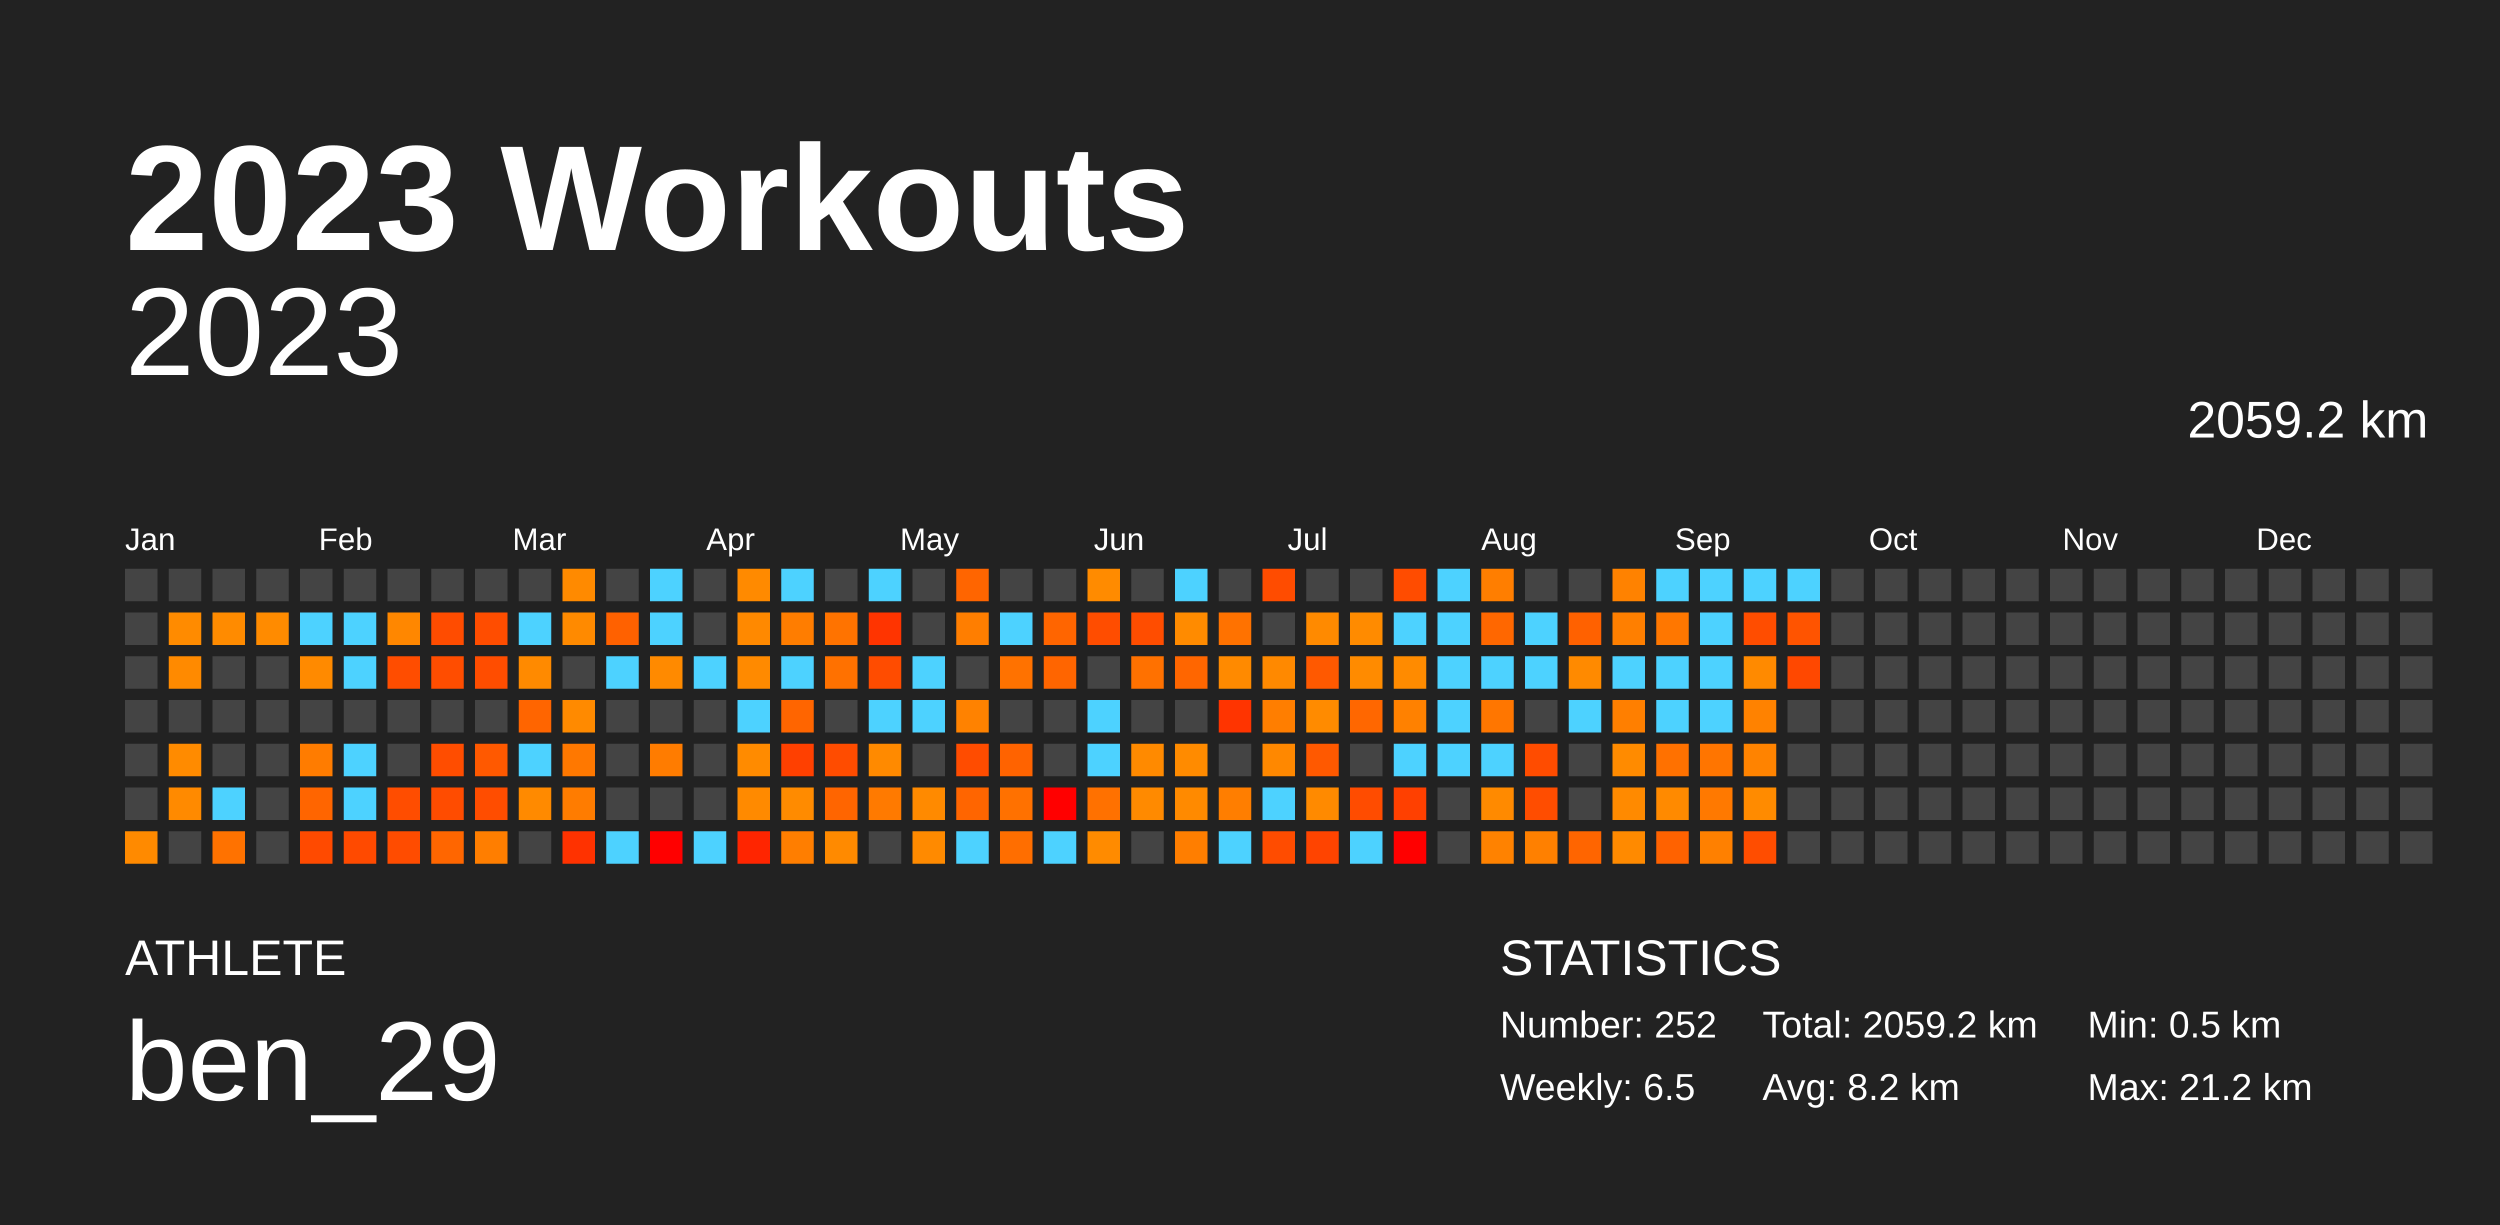
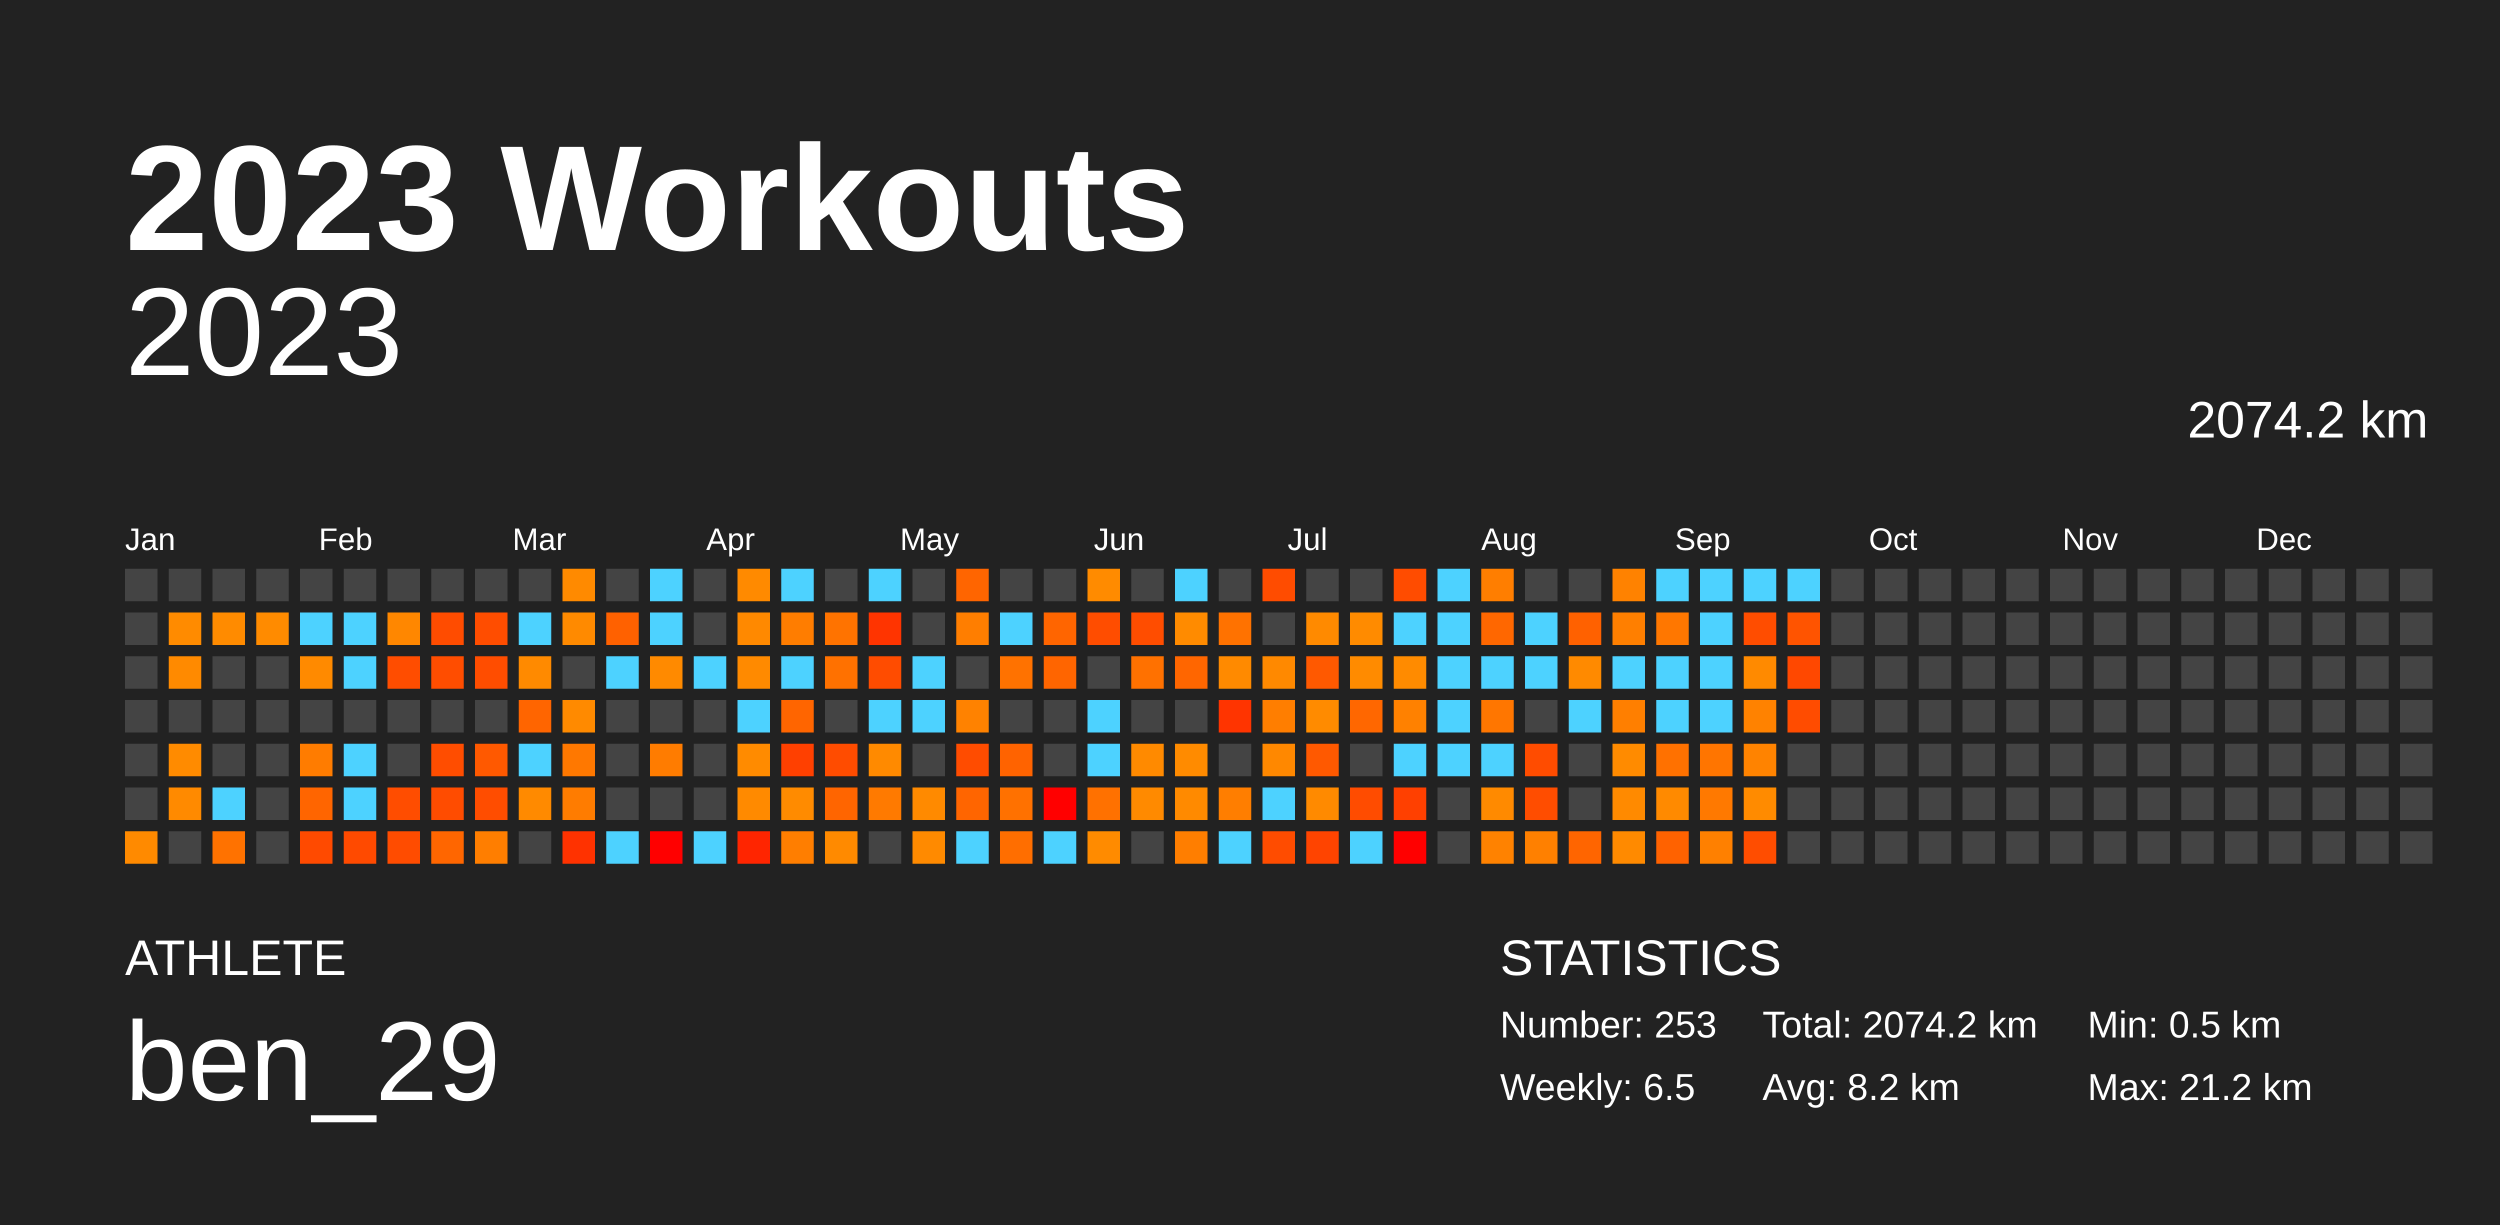
<svg xmlns="http://www.w3.org/2000/svg" baseProfile="full" height="98mm" version="1.1" viewBox="0,0,200,98" width="200mm">
  <defs />
  <rect fill="#222222" height="98" width="200" x="0" y="0" />
  <text fill="#FFFFFF" style="font-size:12px; font-family:Arial; font-weight:bold;" x="10" y="20">2023 Workouts</text>
  <text fill="#FFFFFF" style="font-size:4px; font-family:Arial" x="10" y="78">ATHLETE</text>
  <text fill="#FFFFFF" style="font-size:9px; font-family:Arial" x="10" y="88">ben_29</text>
  <text fill="#FFFFFF" style="font-size:4px; font-family:Arial" x="120" y="78">STATISTICS</text>
-   <text fill="#FFFFFF" style="font-size:3px; font-family:Arial" x="120" y="83">Number: 252</text>
+   <text fill="#FFFFFF" style="font-size:3px; font-family:Arial" x="120" y="83">Number: 253</text>
  <text fill="#FFFFFF" style="font-size:3px; font-family:Arial" x="120" y="88">Weekly: 6.5</text>
-   <text fill="#FFFFFF" style="font-size:3px; font-family:Arial" x="141" y="83">Total: 2059.2 km</text>
+   <text fill="#FFFFFF" style="font-size:3px; font-family:Arial" x="141" y="83">Total: 2074.2 km</text>
  <text fill="#FFFFFF" style="font-size:3px; font-family:Arial" x="141" y="88">Avg: 8.2 km</text>
  <text fill="#FFFFFF" style="font-size:3px; font-family:Arial" x="167" y="83">Min: 0.5 km</text>
  <text fill="#FFFFFF" style="font-size:3px; font-family:Arial" x="167" y="88">Max: 21.2 km</text>
  <text alignment-baseline="hanging" fill="#FFFFFF" style="font-size:10.0px; font-family:Arial;" x="10" y="30">2023</text>
-   <text alignment-baseline="hanging" fill="#FFFFFF" style="font-size:4.125px; font-family:Arial;" x="175" y="35">2059.2 km</text>
+   <text alignment-baseline="hanging" fill="#FFFFFF" style="font-size:4.125px; font-family:Arial;" x="175" y="35">2074.2 km</text>
  <text fill="#FFFFFF" style="font-size:2.5px; font-family:Arial" x="10.0" y="44">Jan</text>
  <text fill="#FFFFFF" style="font-size:2.5px; font-family:Arial" x="25.5" y="44">Feb</text>
  <text fill="#FFFFFF" style="font-size:2.5px; font-family:Arial" x="41.0" y="44">Mar</text>
  <text fill="#FFFFFF" style="font-size:2.5px; font-family:Arial" x="56.5" y="44">Apr</text>
  <text fill="#FFFFFF" style="font-size:2.5px; font-family:Arial" x="72.0" y="44">May</text>
  <text fill="#FFFFFF" style="font-size:2.5px; font-family:Arial" x="87.5" y="44">Jun</text>
  <text fill="#FFFFFF" style="font-size:2.5px; font-family:Arial" x="103.0" y="44">Jul</text>
  <text fill="#FFFFFF" style="font-size:2.5px; font-family:Arial" x="118.5" y="44">Aug</text>
  <text fill="#FFFFFF" style="font-size:2.5px; font-family:Arial" x="134.0" y="44">Sep</text>
  <text fill="#FFFFFF" style="font-size:2.5px; font-family:Arial" x="149.5" y="44">Oct</text>
  <text fill="#FFFFFF" style="font-size:2.5px; font-family:Arial" x="165.0" y="44">Nov</text>
  <text fill="#FFFFFF" style="font-size:2.5px; font-family:Arial" x="180.5" y="44">Dec</text>
  <rect fill="#444444" height="2.6" width="2.6" x="10.0" y="45.5" />
  <rect fill="#444444" height="2.6" width="2.6" x="10.0" y="49.0" />
  <rect fill="#444444" height="2.6" width="2.6" x="10.0" y="52.5" />
  <rect fill="#444444" height="2.6" width="2.6" x="10.0" y="56.0" />
  <rect fill="#444444" height="2.6" width="2.6" x="10.0" y="59.5" />
  <rect fill="#444444" height="2.6" width="2.6" x="10.0" y="63.0" />
  <rect fill="#ff8a00" height="2.6" width="2.6" x="10.0" y="66.5" />
  <rect fill="#444444" height="2.6" width="2.6" x="13.5" y="45.5" />
  <rect fill="#ff8b00" height="2.6" width="2.6" x="13.5" y="49.0" />
  <rect fill="#ff8a00" height="2.6" width="2.6" x="13.5" y="52.5" />
  <rect fill="#444444" height="2.6" width="2.6" x="13.5" y="56.0" />
  <rect fill="#ff8b00" height="2.6" width="2.6" x="13.5" y="59.5" />
  <rect fill="#ff8a00" height="2.6" width="2.6" x="13.5" y="63.0" />
  <rect fill="#444444" height="2.6" width="2.6" x="13.5" y="66.5" />
  <rect fill="#444444" height="2.6" width="2.6" x="17.0" y="45.5" />
  <rect fill="#ff8b00" height="2.6" width="2.6" x="17.0" y="49.0" />
  <rect fill="#444444" height="2.6" width="2.6" x="17.0" y="52.5" />
  <rect fill="#444444" height="2.6" width="2.6" x="17.0" y="56.0" />
  <rect fill="#444444" height="2.6" width="2.6" x="17.0" y="59.5" />
  <rect fill="#4dd2ff" height="2.6" width="2.6" x="17.0" y="63.0" />
  <rect fill="#ff7200" height="2.6" width="2.6" x="17.0" y="66.5" />
  <rect fill="#444444" height="2.6" width="2.6" x="20.5" y="45.5" />
  <rect fill="#ff8b00" height="2.6" width="2.6" x="20.5" y="49.0" />
  <rect fill="#444444" height="2.6" width="2.6" x="20.5" y="52.5" />
  <rect fill="#444444" height="2.6" width="2.6" x="20.5" y="56.0" />
  <rect fill="#444444" height="2.6" width="2.6" x="20.5" y="59.5" />
  <rect fill="#444444" height="2.6" width="2.6" x="20.5" y="63.0" />
  <rect fill="#444444" height="2.6" width="2.6" x="20.5" y="66.5" />
  <rect fill="#444444" height="2.6" width="2.6" x="24.0" y="45.5" />
  <rect fill="#4dd2ff" height="2.6" width="2.6" x="24.0" y="49.0" />
  <rect fill="#ff8a00" height="2.6" width="2.6" x="24.0" y="52.5" />
  <rect fill="#444444" height="2.6" width="2.6" x="24.0" y="56.0" />
  <rect fill="#ff7c00" height="2.6" width="2.6" x="24.0" y="59.5" />
  <rect fill="#ff6500" height="2.6" width="2.6" x="24.0" y="63.0" />
  <rect fill="#ff4a00" height="2.6" width="2.6" x="24.0" y="66.5" />
  <rect fill="#444444" height="2.6" width="2.6" x="27.5" y="45.5" />
  <rect fill="#4dd2ff" height="2.6" width="2.6" x="27.5" y="49.0" />
  <rect fill="#4dd2ff" height="2.6" width="2.6" x="27.5" y="52.5" />
  <rect fill="#444444" height="2.6" width="2.6" x="27.5" y="56.0" />
  <rect fill="#4dd2ff" height="2.6" width="2.6" x="27.5" y="59.5" />
  <rect fill="#4dd2ff" height="2.6" width="2.6" x="27.5" y="63.0" />
  <rect fill="#ff4a00" height="2.6" width="2.6" x="27.5" y="66.5" />
  <rect fill="#444444" height="2.6" width="2.6" x="31.0" y="45.5" />
  <rect fill="#ff8700" height="2.6" width="2.6" x="31.0" y="49.0" />
  <rect fill="#ff4d00" height="2.6" width="2.6" x="31.0" y="52.5" />
  <rect fill="#444444" height="2.6" width="2.6" x="31.0" y="56.0" />
  <rect fill="#444444" height="2.6" width="2.6" x="31.0" y="59.5" />
  <rect fill="#ff4d00" height="2.6" width="2.6" x="31.0" y="63.0" />
  <rect fill="#ff4c00" height="2.6" width="2.6" x="31.0" y="66.5" />
  <rect fill="#444444" height="2.6" width="2.6" x="34.5" y="45.5" />
  <rect fill="#ff4c00" height="2.6" width="2.6" x="34.5" y="49.0" />
  <rect fill="#ff4d00" height="2.6" width="2.6" x="34.5" y="52.5" />
  <rect fill="#444444" height="2.6" width="2.6" x="34.5" y="56.0" />
  <rect fill="#ff4d00" height="2.6" width="2.6" x="34.5" y="59.5" />
  <rect fill="#ff4c00" height="2.6" width="2.6" x="34.5" y="63.0" />
  <rect fill="#ff6600" height="2.6" width="2.6" x="34.5" y="66.5" />
  <rect fill="#444444" height="2.6" width="2.6" x="38.0" y="45.5" />
  <rect fill="#ff4d00" height="2.6" width="2.6" x="38.0" y="49.0" />
  <rect fill="#ff4d00" height="2.6" width="2.6" x="38.0" y="52.5" />
  <rect fill="#444444" height="2.6" width="2.6" x="38.0" y="56.0" />
  <rect fill="#ff5900" height="2.6" width="2.6" x="38.0" y="59.5" />
  <rect fill="#ff4d00" height="2.6" width="2.6" x="38.0" y="63.0" />
  <rect fill="#ff7e00" height="2.6" width="2.6" x="38.0" y="66.5" />
  <rect fill="#444444" height="2.6" width="2.6" x="41.5" y="45.5" />
  <rect fill="#4dd2ff" height="2.6" width="2.6" x="41.5" y="49.0" />
  <rect fill="#ff8a00" height="2.6" width="2.6" x="41.5" y="52.5" />
  <rect fill="#ff6500" height="2.6" width="2.6" x="41.5" y="56.0" />
  <rect fill="#4dd2ff" height="2.6" width="2.6" x="41.5" y="59.5" />
  <rect fill="#ff8a00" height="2.6" width="2.6" x="41.5" y="63.0" />
  <rect fill="#444444" height="2.6" width="2.6" x="41.5" y="66.5" />
  <rect fill="#ff8a00" height="2.6" width="2.6" x="45.0" y="45.5" />
  <rect fill="#ff8a00" height="2.6" width="2.6" x="45.0" y="49.0" />
  <rect fill="#444444" height="2.6" width="2.6" x="45.0" y="52.5" />
  <rect fill="#ff8a00" height="2.6" width="2.6" x="45.0" y="56.0" />
  <rect fill="#ff7800" height="2.6" width="2.6" x="45.0" y="59.5" />
  <rect fill="#ff7c00" height="2.6" width="2.6" x="45.0" y="63.0" />
  <rect fill="#ff3200" height="2.6" width="2.6" x="45.0" y="66.5" />
  <rect fill="#444444" height="2.6" width="2.6" x="48.5" y="45.5" />
  <rect fill="#ff6100" height="2.6" width="2.6" x="48.5" y="49.0" />
  <rect fill="#4dd2ff" height="2.6" width="2.6" x="48.5" y="52.5" />
  <rect fill="#444444" height="2.6" width="2.6" x="48.5" y="56.0" />
  <rect fill="#444444" height="2.6" width="2.6" x="48.5" y="59.5" />
  <rect fill="#444444" height="2.6" width="2.6" x="48.5" y="63.0" />
  <rect fill="#4dd2ff" height="2.6" width="2.6" x="48.5" y="66.5" />
  <rect fill="#4dd2ff" height="2.6" width="2.6" x="52.0" y="45.5" />
  <rect fill="#4dd2ff" height="2.6" width="2.6" x="52.0" y="49.0" />
  <rect fill="#ff8a00" height="2.6" width="2.6" x="52.0" y="52.5" />
  <rect fill="#444444" height="2.6" width="2.6" x="52.0" y="56.0" />
  <rect fill="#ff7c00" height="2.6" width="2.6" x="52.0" y="59.5" />
  <rect fill="#444444" height="2.6" width="2.6" x="52.0" y="63.0" />
  <rect fill="red" height="2.6" width="2.6" x="52.0" y="66.5" />
  <rect fill="#444444" height="2.6" width="2.6" x="55.5" y="45.5" />
  <rect fill="#444444" height="2.6" width="2.6" x="55.5" y="49.0" />
  <rect fill="#4dd2ff" height="2.6" width="2.6" x="55.5" y="52.5" />
  <rect fill="#444444" height="2.6" width="2.6" x="55.5" y="56.0" />
  <rect fill="#444444" height="2.6" width="2.6" x="55.5" y="59.5" />
  <rect fill="#444444" height="2.6" width="2.6" x="55.5" y="63.0" />
  <rect fill="#4dd2ff" height="2.6" width="2.6" x="55.5" y="66.5" />
  <rect fill="#ff8a00" height="2.6" width="2.6" x="59.0" y="45.5" />
  <rect fill="#ff8900" height="2.6" width="2.6" x="59.0" y="49.0" />
  <rect fill="#ff8a00" height="2.6" width="2.6" x="59.0" y="52.5" />
  <rect fill="#4dd2ff" height="2.6" width="2.6" x="59.0" y="56.0" />
  <rect fill="#ff8b00" height="2.6" width="2.6" x="59.0" y="59.5" />
  <rect fill="#ff8a00" height="2.6" width="2.6" x="59.0" y="63.0" />
  <rect fill="#ff2500" height="2.6" width="2.6" x="59.0" y="66.5" />
  <rect fill="#4dd2ff" height="2.6" width="2.6" x="62.5" y="45.5" />
  <rect fill="#ff7d00" height="2.6" width="2.6" x="62.5" y="49.0" />
  <rect fill="#4dd2ff" height="2.6" width="2.6" x="62.5" y="52.5" />
  <rect fill="#ff6500" height="2.6" width="2.6" x="62.5" y="56.0" />
  <rect fill="#ff4000" height="2.6" width="2.6" x="62.5" y="59.5" />
  <rect fill="#ff8b00" height="2.6" width="2.6" x="62.5" y="63.0" />
  <rect fill="#ff7e00" height="2.6" width="2.6" x="62.5" y="66.5" />
  <rect fill="#444444" height="2.6" width="2.6" x="66.0" y="45.5" />
  <rect fill="#ff7300" height="2.6" width="2.6" x="66.0" y="49.0" />
  <rect fill="#ff7100" height="2.6" width="2.6" x="66.0" y="52.5" />
  <rect fill="#444444" height="2.6" width="2.6" x="66.0" y="56.0" />
  <rect fill="#ff4c00" height="2.6" width="2.6" x="66.0" y="59.5" />
  <rect fill="#ff6500" height="2.6" width="2.6" x="66.0" y="63.0" />
  <rect fill="#ff8a00" height="2.6" width="2.6" x="66.0" y="66.5" />
  <rect fill="#4dd2ff" height="2.6" width="2.6" x="69.5" y="45.5" />
  <rect fill="#ff3400" height="2.6" width="2.6" x="69.5" y="49.0" />
  <rect fill="#ff4c00" height="2.6" width="2.6" x="69.5" y="52.5" />
  <rect fill="#4dd2ff" height="2.6" width="2.6" x="69.5" y="56.0" />
  <rect fill="#ff8a00" height="2.6" width="2.6" x="69.5" y="59.5" />
  <rect fill="#ff7a00" height="2.6" width="2.6" x="69.5" y="63.0" />
  <rect fill="#444444" height="2.6" width="2.6" x="69.5" y="66.5" />
  <rect fill="#444444" height="2.6" width="2.6" x="73.0" y="45.5" />
  <rect fill="#444444" height="2.6" width="2.6" x="73.0" y="49.0" />
  <rect fill="#4dd2ff" height="2.6" width="2.6" x="73.0" y="52.5" />
  <rect fill="#4dd2ff" height="2.6" width="2.6" x="73.0" y="56.0" />
  <rect fill="#444444" height="2.6" width="2.6" x="73.0" y="59.5" />
  <rect fill="#ff8a00" height="2.6" width="2.6" x="73.0" y="63.0" />
  <rect fill="#ff8a00" height="2.6" width="2.6" x="73.0" y="66.5" />
  <rect fill="#ff6500" height="2.6" width="2.6" x="76.5" y="45.5" />
  <rect fill="#ff7e00" height="2.6" width="2.6" x="76.5" y="49.0" />
  <rect fill="#444444" height="2.6" width="2.6" x="76.5" y="52.5" />
  <rect fill="#ff8200" height="2.6" width="2.6" x="76.5" y="56.0" />
  <rect fill="#ff4c00" height="2.6" width="2.6" x="76.5" y="59.5" />
  <rect fill="#ff6500" height="2.6" width="2.6" x="76.5" y="63.0" />
  <rect fill="#4dd2ff" height="2.6" width="2.6" x="76.5" y="66.5" />
  <rect fill="#444444" height="2.6" width="2.6" x="80.0" y="45.5" />
  <rect fill="#4dd2ff" height="2.6" width="2.6" x="80.0" y="49.0" />
  <rect fill="#ff7200" height="2.6" width="2.6" x="80.0" y="52.5" />
  <rect fill="#444444" height="2.6" width="2.6" x="80.0" y="56.0" />
  <rect fill="#ff6300" height="2.6" width="2.6" x="80.0" y="59.5" />
  <rect fill="#ff7100" height="2.6" width="2.6" x="80.0" y="63.0" />
  <rect fill="#ff6e00" height="2.6" width="2.6" x="80.0" y="66.5" />
  <rect fill="#444444" height="2.6" width="2.6" x="83.5" y="45.5" />
  <rect fill="#ff6500" height="2.6" width="2.6" x="83.5" y="49.0" />
  <rect fill="#ff6500" height="2.6" width="2.6" x="83.5" y="52.5" />
  <rect fill="#444444" height="2.6" width="2.6" x="83.5" y="56.0" />
  <rect fill="#444444" height="2.6" width="2.6" x="83.5" y="59.5" />
  <rect fill="red" height="2.6" width="2.6" x="83.5" y="63.0" />
  <rect fill="#4dd2ff" height="2.6" width="2.6" x="83.5" y="66.5" />
  <rect fill="#ff8b00" height="2.6" width="2.6" x="87.0" y="45.5" />
  <rect fill="#ff4d00" height="2.6" width="2.6" x="87.0" y="49.0" />
  <rect fill="#444444" height="2.6" width="2.6" x="87.0" y="52.5" />
  <rect fill="#4dd2ff" height="2.6" width="2.6" x="87.0" y="56.0" />
  <rect fill="#4dd2ff" height="2.6" width="2.6" x="87.0" y="59.5" />
  <rect fill="#ff7100" height="2.6" width="2.6" x="87.0" y="63.0" />
  <rect fill="#ff8b00" height="2.6" width="2.6" x="87.0" y="66.5" />
  <rect fill="#444444" height="2.6" width="2.6" x="90.5" y="45.5" />
  <rect fill="#ff4d00" height="2.6" width="2.6" x="90.5" y="49.0" />
  <rect fill="#ff7100" height="2.6" width="2.6" x="90.5" y="52.5" />
  <rect fill="#444444" height="2.6" width="2.6" x="90.5" y="56.0" />
  <rect fill="#ff8a00" height="2.6" width="2.6" x="90.5" y="59.5" />
  <rect fill="#ff8a00" height="2.6" width="2.6" x="90.5" y="63.0" />
  <rect fill="#444444" height="2.6" width="2.6" x="90.5" y="66.5" />
  <rect fill="#4dd2ff" height="2.6" width="2.6" x="94.0" y="45.5" />
  <rect fill="#ff8b00" height="2.6" width="2.6" x="94.0" y="49.0" />
  <rect fill="#ff6600" height="2.6" width="2.6" x="94.0" y="52.5" />
  <rect fill="#444444" height="2.6" width="2.6" x="94.0" y="56.0" />
  <rect fill="#ff8b00" height="2.6" width="2.6" x="94.0" y="59.5" />
  <rect fill="#ff8a00" height="2.6" width="2.6" x="94.0" y="63.0" />
  <rect fill="#ff7e00" height="2.6" width="2.6" x="94.0" y="66.5" />
  <rect fill="#444444" height="2.6" width="2.6" x="97.5" y="45.5" />
  <rect fill="#ff7200" height="2.6" width="2.6" x="97.5" y="49.0" />
  <rect fill="#ff8a00" height="2.6" width="2.6" x="97.5" y="52.5" />
  <rect fill="#ff3400" height="2.6" width="2.6" x="97.5" y="56.0" />
  <rect fill="#444444" height="2.6" width="2.6" x="97.5" y="59.5" />
  <rect fill="#ff7e00" height="2.6" width="2.6" x="97.5" y="63.0" />
  <rect fill="#4dd2ff" height="2.6" width="2.6" x="97.5" y="66.5" />
  <rect fill="#ff4c00" height="2.6" width="2.6" x="101.0" y="45.5" />
  <rect fill="#444444" height="2.6" width="2.6" x="101.0" y="49.0" />
  <rect fill="#ff8900" height="2.6" width="2.6" x="101.0" y="52.5" />
  <rect fill="#ff7e00" height="2.6" width="2.6" x="101.0" y="56.0" />
  <rect fill="#ff8800" height="2.6" width="2.6" x="101.0" y="59.5" />
  <rect fill="#4dd2ff" height="2.6" width="2.6" x="101.0" y="63.0" />
  <rect fill="#ff4c00" height="2.6" width="2.6" x="101.0" y="66.5" />
  <rect fill="#444444" height="2.6" width="2.6" x="104.5" y="45.5" />
  <rect fill="#ff8a00" height="2.6" width="2.6" x="104.5" y="49.0" />
  <rect fill="#ff5900" height="2.6" width="2.6" x="104.5" y="52.5" />
  <rect fill="#ff8b00" height="2.6" width="2.6" x="104.5" y="56.0" />
  <rect fill="#ff5900" height="2.6" width="2.6" x="104.5" y="59.5" />
  <rect fill="#ff8a00" height="2.6" width="2.6" x="104.5" y="63.0" />
  <rect fill="#ff4400" height="2.6" width="2.6" x="104.5" y="66.5" />
  <rect fill="#444444" height="2.6" width="2.6" x="108.0" y="45.5" />
  <rect fill="#ff8b00" height="2.6" width="2.6" x="108.0" y="49.0" />
  <rect fill="#ff8b00" height="2.6" width="2.6" x="108.0" y="52.5" />
  <rect fill="#ff6700" height="2.6" width="2.6" x="108.0" y="56.0" />
  <rect fill="#444444" height="2.6" width="2.6" x="108.0" y="59.5" />
  <rect fill="#ff4c00" height="2.6" width="2.6" x="108.0" y="63.0" />
  <rect fill="#4dd2ff" height="2.6" width="2.6" x="108.0" y="66.5" />
  <rect fill="#ff4c00" height="2.6" width="2.6" x="111.5" y="45.5" />
  <rect fill="#4dd2ff" height="2.6" width="2.6" x="111.5" y="49.0" />
  <rect fill="#ff8b00" height="2.6" width="2.6" x="111.5" y="52.5" />
  <rect fill="#ff8100" height="2.6" width="2.6" x="111.5" y="56.0" />
  <rect fill="#4dd2ff" height="2.6" width="2.6" x="111.5" y="59.5" />
  <rect fill="#ff4000" height="2.6" width="2.6" x="111.5" y="63.0" />
  <rect fill="red" height="2.6" width="2.6" x="111.5" y="66.5" />
  <rect fill="#4dd2ff" height="2.6" width="2.6" x="115.0" y="45.5" />
  <rect fill="#4dd2ff" height="2.6" width="2.6" x="115.0" y="49.0" />
  <rect fill="#4dd2ff" height="2.6" width="2.6" x="115.0" y="52.5" />
  <rect fill="#4dd2ff" height="2.6" width="2.6" x="115.0" y="56.0" />
  <rect fill="#4dd2ff" height="2.6" width="2.6" x="115.0" y="59.5" />
  <rect fill="#444444" height="2.6" width="2.6" x="115.0" y="63.0" />
  <rect fill="#444444" height="2.6" width="2.6" x="115.0" y="66.5" />
  <rect fill="#ff7e00" height="2.6" width="2.6" x="118.5" y="45.5" />
  <rect fill="#ff6700" height="2.6" width="2.6" x="118.5" y="49.0" />
  <rect fill="#4dd2ff" height="2.6" width="2.6" x="118.5" y="52.5" />
  <rect fill="#ff7600" height="2.6" width="2.6" x="118.5" y="56.0" />
  <rect fill="#4dd2ff" height="2.6" width="2.6" x="118.5" y="59.5" />
  <rect fill="#ff8a00" height="2.6" width="2.6" x="118.5" y="63.0" />
  <rect fill="#ff8200" height="2.6" width="2.6" x="118.5" y="66.5" />
  <rect fill="#444444" height="2.6" width="2.6" x="122.0" y="45.5" />
  <rect fill="#4dd2ff" height="2.6" width="2.6" x="122.0" y="49.0" />
  <rect fill="#4dd2ff" height="2.6" width="2.6" x="122.0" y="52.5" />
  <rect fill="#444444" height="2.6" width="2.6" x="122.0" y="56.0" />
  <rect fill="#ff4c00" height="2.6" width="2.6" x="122.0" y="59.5" />
  <rect fill="#ff4d00" height="2.6" width="2.6" x="122.0" y="63.0" />
  <rect fill="#ff8000" height="2.6" width="2.6" x="122.0" y="66.5" />
  <rect fill="#444444" height="2.6" width="2.6" x="125.5" y="45.5" />
  <rect fill="#ff6100" height="2.6" width="2.6" x="125.5" y="49.0" />
  <rect fill="#ff8a00" height="2.6" width="2.6" x="125.5" y="52.5" />
  <rect fill="#4dd2ff" height="2.6" width="2.6" x="125.5" y="56.0" />
  <rect fill="#444444" height="2.6" width="2.6" x="125.5" y="59.5" />
  <rect fill="#444444" height="2.6" width="2.6" x="125.5" y="63.0" />
  <rect fill="#ff6500" height="2.6" width="2.6" x="125.5" y="66.5" />
  <rect fill="#ff8200" height="2.6" width="2.6" x="129.0" y="45.5" />
  <rect fill="#ff7f00" height="2.6" width="2.6" x="129.0" y="49.0" />
  <rect fill="#4dd2ff" height="2.6" width="2.6" x="129.0" y="52.5" />
  <rect fill="#ff7f00" height="2.6" width="2.6" x="129.0" y="56.0" />
  <rect fill="#ff8b00" height="2.6" width="2.6" x="129.0" y="59.5" />
  <rect fill="#ff8a00" height="2.6" width="2.6" x="129.0" y="63.0" />
  <rect fill="#ff8a00" height="2.6" width="2.6" x="129.0" y="66.5" />
  <rect fill="#4dd2ff" height="2.6" width="2.6" x="132.5" y="45.5" />
  <rect fill="#ff7700" height="2.6" width="2.6" x="132.5" y="49.0" />
  <rect fill="#4dd2ff" height="2.6" width="2.6" x="132.5" y="52.5" />
  <rect fill="#4dd2ff" height="2.6" width="2.6" x="132.5" y="56.0" />
  <rect fill="#ff7100" height="2.6" width="2.6" x="132.5" y="59.5" />
  <rect fill="#ff8a00" height="2.6" width="2.6" x="132.5" y="63.0" />
  <rect fill="#ff6200" height="2.6" width="2.6" x="132.5" y="66.5" />
  <rect fill="#4dd2ff" height="2.6" width="2.6" x="136.0" y="45.5" />
  <rect fill="#4dd2ff" height="2.6" width="2.6" x="136.0" y="49.0" />
  <rect fill="#4dd2ff" height="2.6" width="2.6" x="136.0" y="52.5" />
  <rect fill="#4dd2ff" height="2.6" width="2.6" x="136.0" y="56.0" />
  <rect fill="#ff7500" height="2.6" width="2.6" x="136.0" y="59.5" />
  <rect fill="#ff7900" height="2.6" width="2.6" x="136.0" y="63.0" />
  <rect fill="#ff8000" height="2.6" width="2.6" x="136.0" y="66.5" />
  <rect fill="#4dd2ff" height="2.6" width="2.6" x="139.5" y="45.5" />
  <rect fill="#ff4d00" height="2.6" width="2.6" x="139.5" y="49.0" />
  <rect fill="#ff8a00" height="2.6" width="2.6" x="139.5" y="52.5" />
  <rect fill="#ff8200" height="2.6" width="2.6" x="139.5" y="56.0" />
  <rect fill="#ff8300" height="2.6" width="2.6" x="139.5" y="59.5" />
  <rect fill="#ff8b00" height="2.6" width="2.6" x="139.5" y="63.0" />
  <rect fill="#ff4d00" height="2.6" width="2.6" x="139.5" y="66.5" />
  <rect fill="#4dd2ff" height="2.6" width="2.6" x="143.0" y="45.5" />
  <rect fill="#ff5400" height="2.6" width="2.6" x="143.0" y="49.0" />
  <rect fill="#ff4800" height="2.6" width="2.6" x="143.0" y="52.5" />
-   <rect fill="#444444" height="2.6" width="2.6" x="143.0" y="56.0" />
+   <rect fill="#ff4c00" height="2.6" width="2.6" x="143.0" y="56.0" />
  <rect fill="#444444" height="2.6" width="2.6" x="143.0" y="59.5" />
  <rect fill="#444444" height="2.6" width="2.6" x="143.0" y="63.0" />
  <rect fill="#444444" height="2.6" width="2.6" x="143.0" y="66.5" />
  <rect fill="#444444" height="2.6" width="2.6" x="146.5" y="45.5" />
  <rect fill="#444444" height="2.6" width="2.6" x="146.5" y="49.0" />
  <rect fill="#444444" height="2.6" width="2.6" x="146.5" y="52.5" />
  <rect fill="#444444" height="2.6" width="2.6" x="146.5" y="56.0" />
  <rect fill="#444444" height="2.6" width="2.6" x="146.5" y="59.5" />
  <rect fill="#444444" height="2.6" width="2.6" x="146.5" y="63.0" />
  <rect fill="#444444" height="2.6" width="2.6" x="146.5" y="66.5" />
  <rect fill="#444444" height="2.6" width="2.6" x="150.0" y="45.5" />
  <rect fill="#444444" height="2.6" width="2.6" x="150.0" y="49.0" />
  <rect fill="#444444" height="2.6" width="2.6" x="150.0" y="52.5" />
  <rect fill="#444444" height="2.6" width="2.6" x="150.0" y="56.0" />
  <rect fill="#444444" height="2.6" width="2.6" x="150.0" y="59.5" />
  <rect fill="#444444" height="2.6" width="2.6" x="150.0" y="63.0" />
  <rect fill="#444444" height="2.6" width="2.6" x="150.0" y="66.5" />
  <rect fill="#444444" height="2.6" width="2.6" x="153.5" y="45.5" />
  <rect fill="#444444" height="2.6" width="2.6" x="153.5" y="49.0" />
  <rect fill="#444444" height="2.6" width="2.6" x="153.5" y="52.5" />
  <rect fill="#444444" height="2.6" width="2.6" x="153.5" y="56.0" />
  <rect fill="#444444" height="2.6" width="2.6" x="153.5" y="59.5" />
  <rect fill="#444444" height="2.6" width="2.6" x="153.5" y="63.0" />
  <rect fill="#444444" height="2.6" width="2.6" x="153.5" y="66.5" />
  <rect fill="#444444" height="2.6" width="2.6" x="157.0" y="45.5" />
  <rect fill="#444444" height="2.6" width="2.6" x="157.0" y="49.0" />
  <rect fill="#444444" height="2.6" width="2.6" x="157.0" y="52.5" />
  <rect fill="#444444" height="2.6" width="2.6" x="157.0" y="56.0" />
  <rect fill="#444444" height="2.6" width="2.6" x="157.0" y="59.5" />
  <rect fill="#444444" height="2.6" width="2.6" x="157.0" y="63.0" />
  <rect fill="#444444" height="2.6" width="2.6" x="157.0" y="66.5" />
  <rect fill="#444444" height="2.6" width="2.6" x="160.5" y="45.5" />
  <rect fill="#444444" height="2.6" width="2.6" x="160.5" y="49.0" />
  <rect fill="#444444" height="2.6" width="2.6" x="160.5" y="52.5" />
  <rect fill="#444444" height="2.6" width="2.6" x="160.5" y="56.0" />
  <rect fill="#444444" height="2.6" width="2.6" x="160.5" y="59.5" />
  <rect fill="#444444" height="2.6" width="2.6" x="160.5" y="63.0" />
  <rect fill="#444444" height="2.6" width="2.6" x="160.5" y="66.5" />
  <rect fill="#444444" height="2.6" width="2.6" x="164.0" y="45.5" />
  <rect fill="#444444" height="2.6" width="2.6" x="164.0" y="49.0" />
  <rect fill="#444444" height="2.6" width="2.6" x="164.0" y="52.5" />
  <rect fill="#444444" height="2.6" width="2.6" x="164.0" y="56.0" />
  <rect fill="#444444" height="2.6" width="2.6" x="164.0" y="59.5" />
  <rect fill="#444444" height="2.6" width="2.6" x="164.0" y="63.0" />
  <rect fill="#444444" height="2.6" width="2.6" x="164.0" y="66.5" />
  <rect fill="#444444" height="2.6" width="2.6" x="167.5" y="45.5" />
  <rect fill="#444444" height="2.6" width="2.6" x="167.5" y="49.0" />
  <rect fill="#444444" height="2.6" width="2.6" x="167.5" y="52.5" />
  <rect fill="#444444" height="2.6" width="2.6" x="167.5" y="56.0" />
  <rect fill="#444444" height="2.6" width="2.6" x="167.5" y="59.5" />
  <rect fill="#444444" height="2.6" width="2.6" x="167.5" y="63.0" />
  <rect fill="#444444" height="2.6" width="2.6" x="167.5" y="66.5" />
  <rect fill="#444444" height="2.6" width="2.6" x="171.0" y="45.5" />
  <rect fill="#444444" height="2.6" width="2.6" x="171.0" y="49.0" />
  <rect fill="#444444" height="2.6" width="2.6" x="171.0" y="52.5" />
  <rect fill="#444444" height="2.6" width="2.6" x="171.0" y="56.0" />
  <rect fill="#444444" height="2.6" width="2.6" x="171.0" y="59.5" />
  <rect fill="#444444" height="2.6" width="2.6" x="171.0" y="63.0" />
  <rect fill="#444444" height="2.6" width="2.6" x="171.0" y="66.5" />
  <rect fill="#444444" height="2.6" width="2.6" x="174.5" y="45.5" />
  <rect fill="#444444" height="2.6" width="2.6" x="174.5" y="49.0" />
  <rect fill="#444444" height="2.6" width="2.6" x="174.5" y="52.5" />
  <rect fill="#444444" height="2.6" width="2.6" x="174.5" y="56.0" />
  <rect fill="#444444" height="2.6" width="2.6" x="174.5" y="59.5" />
  <rect fill="#444444" height="2.6" width="2.6" x="174.5" y="63.0" />
  <rect fill="#444444" height="2.6" width="2.6" x="174.5" y="66.5" />
  <rect fill="#444444" height="2.6" width="2.6" x="178.0" y="45.5" />
  <rect fill="#444444" height="2.6" width="2.6" x="178.0" y="49.0" />
  <rect fill="#444444" height="2.6" width="2.6" x="178.0" y="52.5" />
  <rect fill="#444444" height="2.6" width="2.6" x="178.0" y="56.0" />
  <rect fill="#444444" height="2.6" width="2.6" x="178.0" y="59.5" />
  <rect fill="#444444" height="2.6" width="2.6" x="178.0" y="63.0" />
  <rect fill="#444444" height="2.6" width="2.6" x="178.0" y="66.5" />
  <rect fill="#444444" height="2.6" width="2.6" x="181.5" y="45.5" />
  <rect fill="#444444" height="2.6" width="2.6" x="181.5" y="49.0" />
  <rect fill="#444444" height="2.6" width="2.6" x="181.5" y="52.5" />
  <rect fill="#444444" height="2.6" width="2.6" x="181.5" y="56.0" />
  <rect fill="#444444" height="2.6" width="2.6" x="181.5" y="59.5" />
  <rect fill="#444444" height="2.6" width="2.6" x="181.5" y="63.0" />
  <rect fill="#444444" height="2.6" width="2.6" x="181.5" y="66.5" />
  <rect fill="#444444" height="2.6" width="2.6" x="185.0" y="45.5" />
  <rect fill="#444444" height="2.6" width="2.6" x="185.0" y="49.0" />
  <rect fill="#444444" height="2.6" width="2.6" x="185.0" y="52.5" />
  <rect fill="#444444" height="2.6" width="2.6" x="185.0" y="56.0" />
  <rect fill="#444444" height="2.6" width="2.6" x="185.0" y="59.5" />
  <rect fill="#444444" height="2.6" width="2.6" x="185.0" y="63.0" />
  <rect fill="#444444" height="2.6" width="2.6" x="185.0" y="66.5" />
  <rect fill="#444444" height="2.6" width="2.6" x="188.5" y="45.5" />
  <rect fill="#444444" height="2.6" width="2.6" x="188.5" y="49.0" />
  <rect fill="#444444" height="2.6" width="2.6" x="188.5" y="52.5" />
  <rect fill="#444444" height="2.6" width="2.6" x="188.5" y="56.0" />
  <rect fill="#444444" height="2.6" width="2.6" x="188.5" y="59.5" />
  <rect fill="#444444" height="2.6" width="2.6" x="188.5" y="63.0" />
  <rect fill="#444444" height="2.6" width="2.6" x="188.5" y="66.5" />
  <rect fill="#444444" height="2.6" width="2.6" x="192.0" y="45.5" />
  <rect fill="#444444" height="2.6" width="2.6" x="192.0" y="49.0" />
  <rect fill="#444444" height="2.6" width="2.6" x="192.0" y="52.5" />
  <rect fill="#444444" height="2.6" width="2.6" x="192.0" y="56.0" />
  <rect fill="#444444" height="2.6" width="2.6" x="192.0" y="59.5" />
  <rect fill="#444444" height="2.6" width="2.6" x="192.0" y="63.0" />
  <rect fill="#444444" height="2.6" width="2.6" x="192.0" y="66.5" />
</svg>
